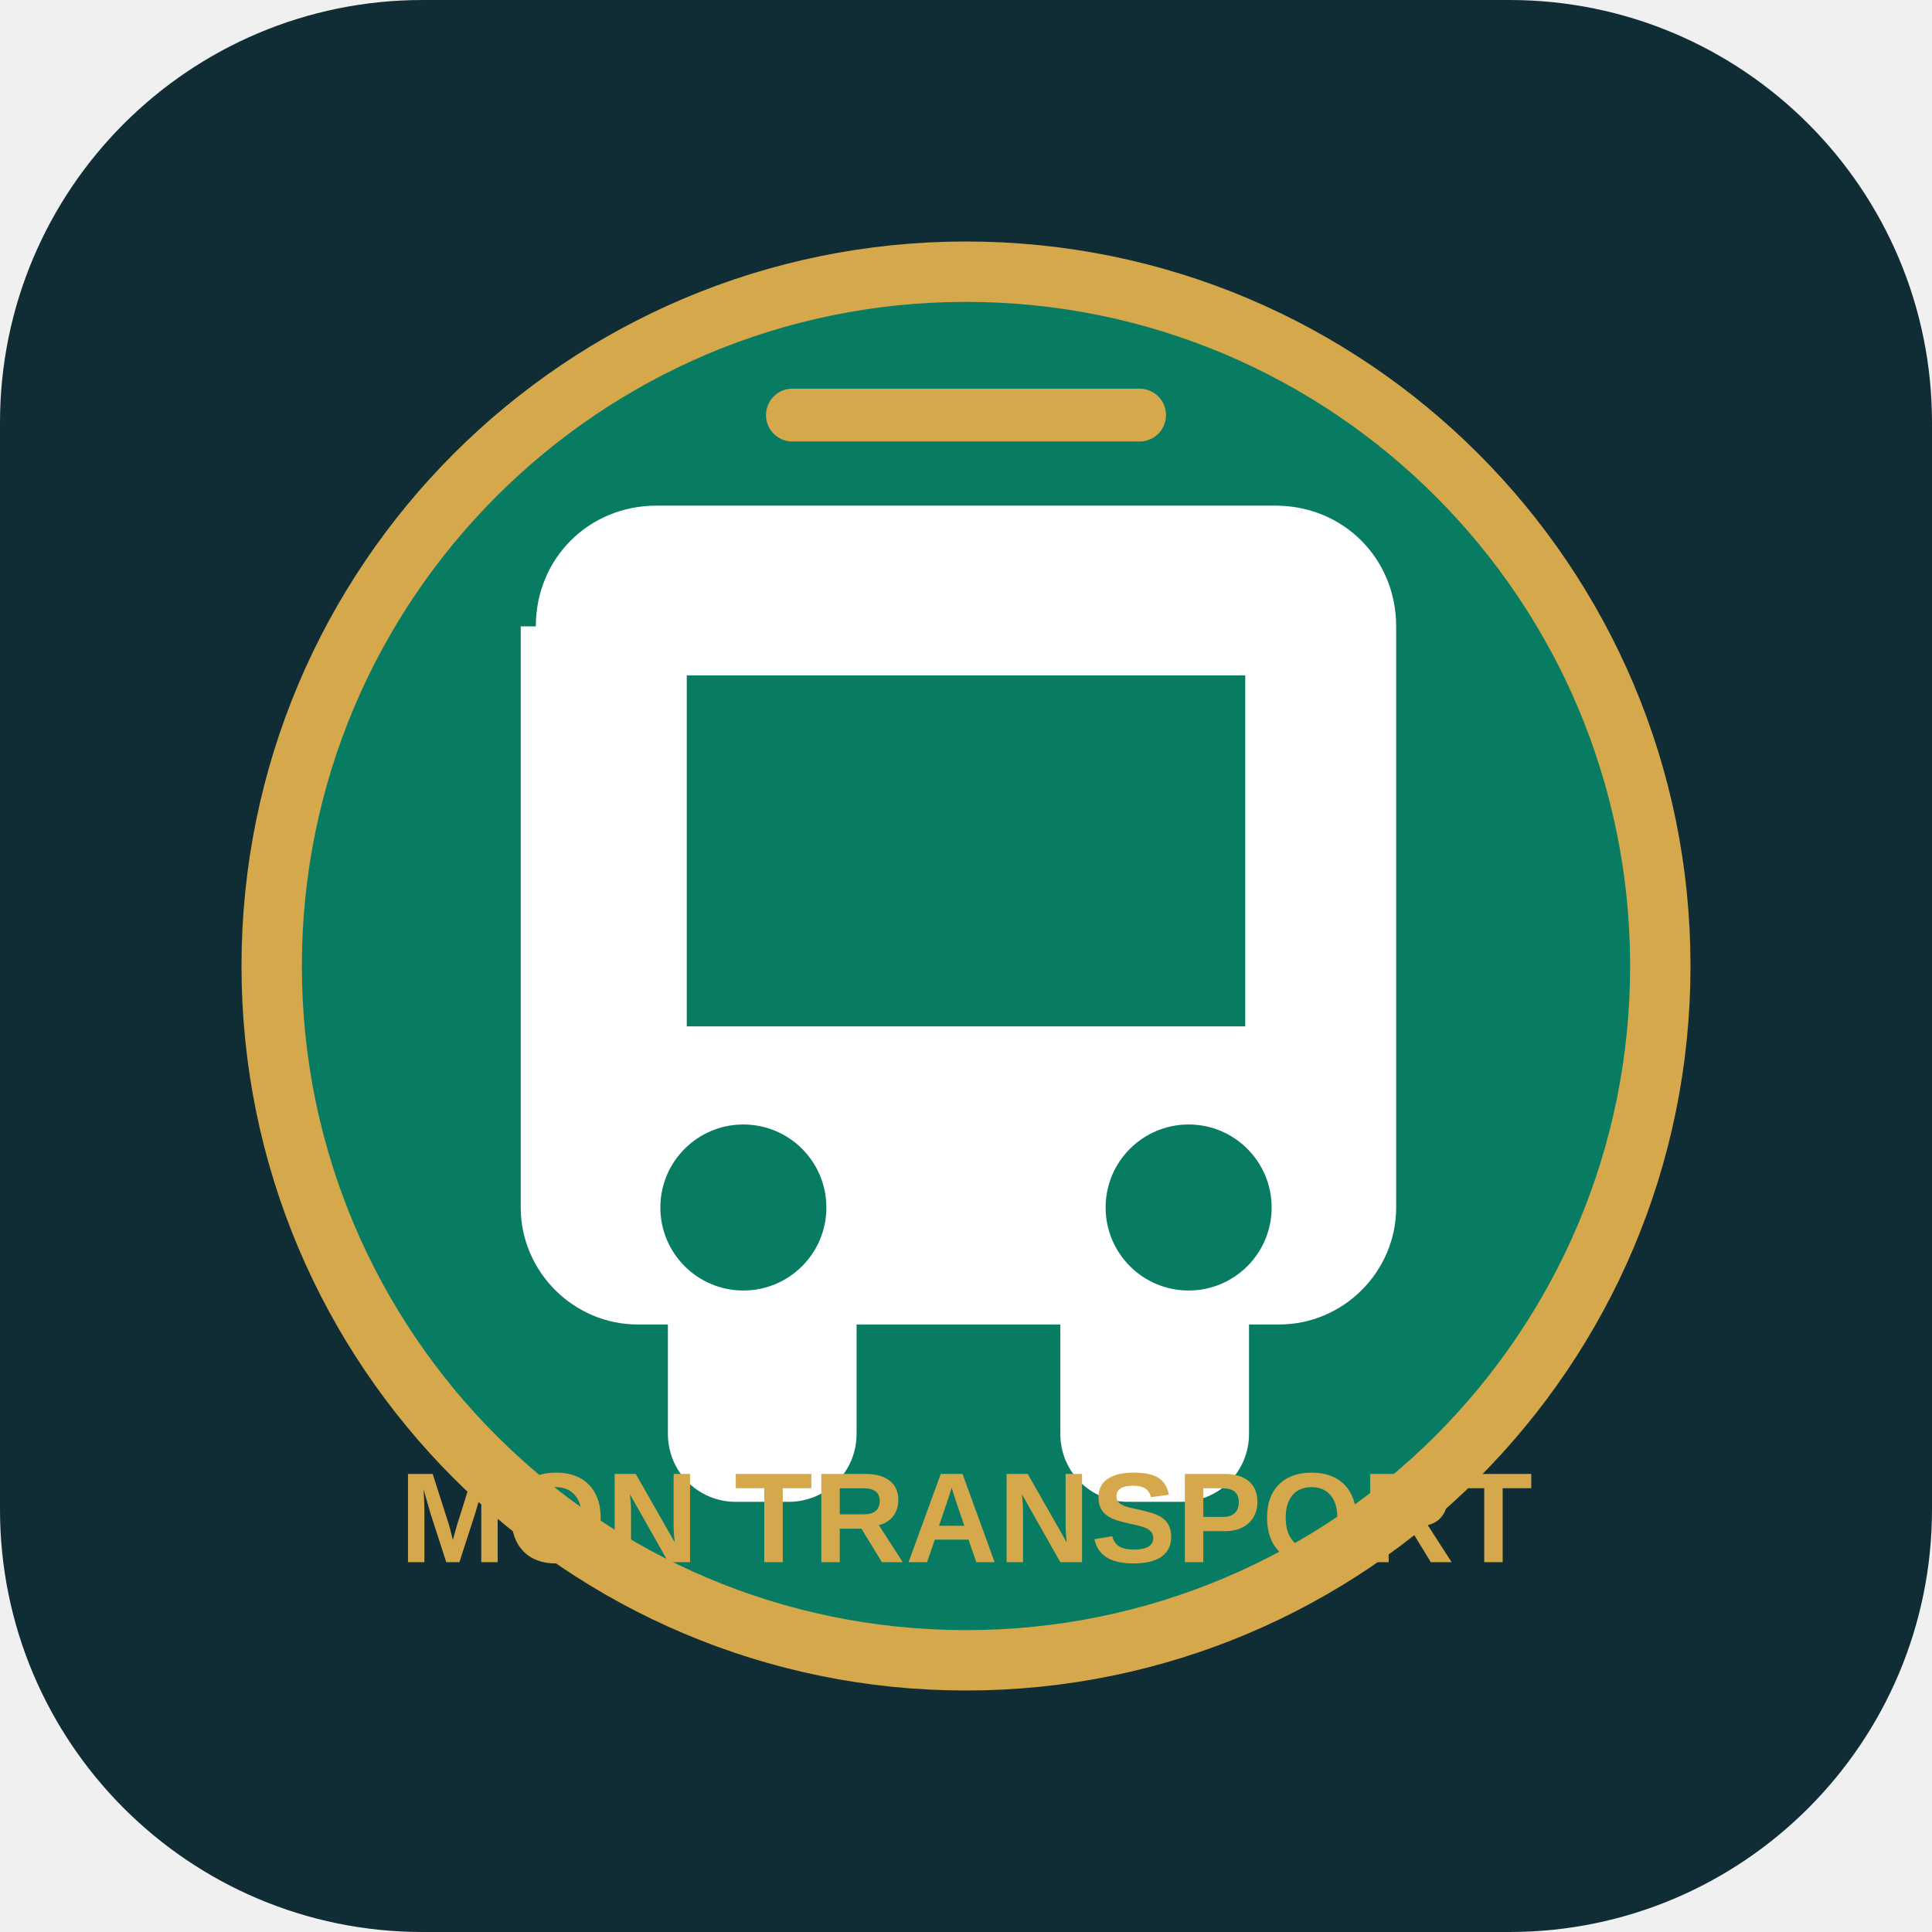
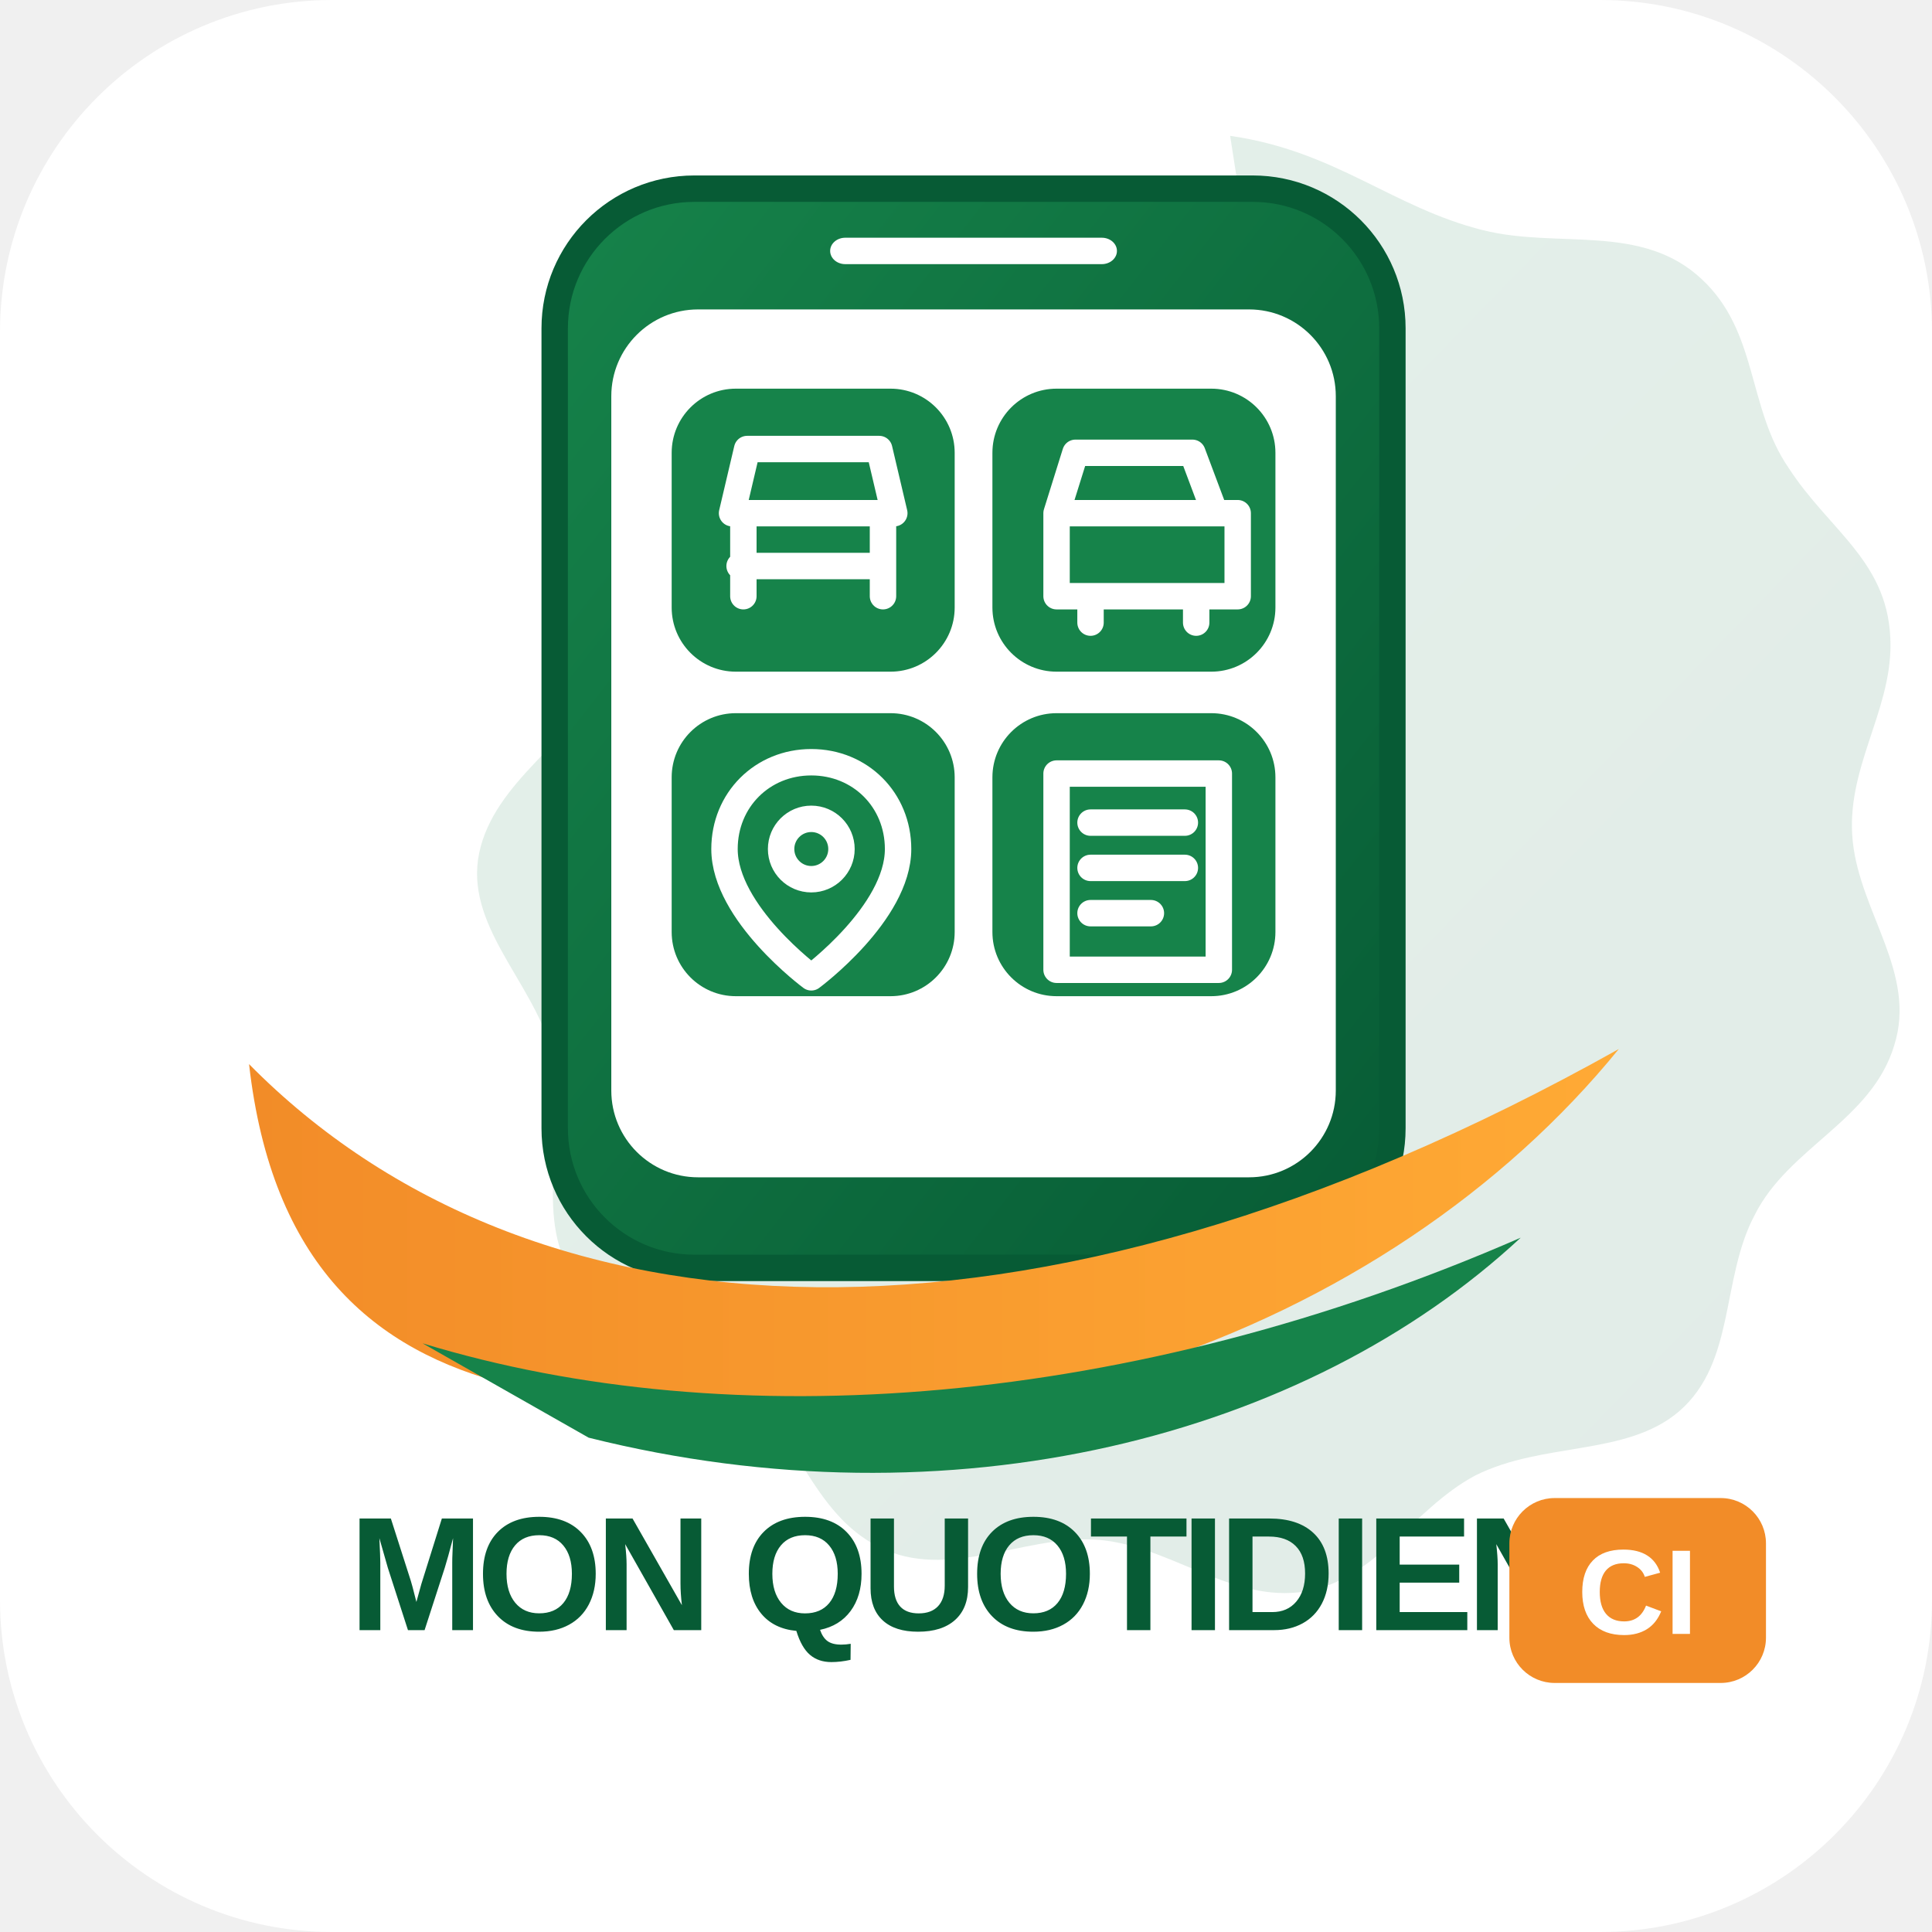
<svg xmlns="http://www.w3.org/2000/svg" viewBox="0 0 512 512">
-   <rect width="512" height="512" rx="112" fill="#102D35" />
-   <circle cx="256" cy="256" r="184" fill="#087C62" stroke="#D5A84B" stroke-width="16" />
-   <path d="M142 166c0-18 14-32 32-32h164c18 0 32 14 32 32v154c0 17-14 31-31 31h-8v29c0 10-8 18-18 18h-14c-10 0-18-8-18-18v-29h-54v29c0 10-8 18-18 18h-14c-10 0-18-8-18-18v-29h-8c-17 0-31-14-31-31V166zm40 13v93h148v-93H182zm15 119a22 22 0 1 0 0 44 22 22 0 0 0 0-44zm118 0a22 22 0 1 0 0 44 22 22 0 0 0 0-44z" fill="#fff" />
-   <path d="M210 110h92" stroke="#D5A84B" stroke-width="14" stroke-linecap="round" />
-   <text x="256" y="414" font-family="Arial,sans-serif" font-size="34" font-weight="700" text-anchor="middle" fill="#D5A84B">MON TRANSPORT</text>
+   <defs>
+     <linearGradient id="g" x1="0" y1="0" x2="1" y2="1">
+       <stop stop-color="#16834A" />
+       <stop offset="1" stop-color="#075B35" />
+     </linearGradient>
+     <linearGradient id="o">
+       <stop stop-color="#F28C28" />
+       <stop offset="1" stop-color="#FFAA35" />
+     </linearGradient>
+   </defs>
+   <rect width="512" height="512" rx="88" fill="#fff" />
+   <path d="M326 36c28 4 43 19 67 25 20 5 42-2 58 13 15 14 12 34 23 50 11 17 27 25 27 47 0 18-12 33-10 52 2 19 17 35 11 54-6 20-28 27-37 45-9 17-5 39-20 52-14 12-36 8-54 17-17 9-27 29-47 31-19 2-35-13-54-14-19-1-39 11-57 2-18-9-22-31-37-43-15-12-37-14-46-32-8-17 1-38-4-57-5-18-23-33-19-52 4-19 25-30 34-47 8-17 5-39 20-52 14-13 36-10 53-20 17-10 26-30 46-34 18-4 35 8 53 8z" fill="url(#g)" opacity=".12" />
+   <g transform="translate(108 45)">
+     <rect x="39" y="5" width="222" height="286" rx="37" fill="url(#g)" stroke="#075B35" stroke-width="7" />
+     <rect x="54" y="37" width="192" height="230" rx="23" fill="#fff" />
+     <rect x="112" y="18" width="76" height="7" rx="4" fill="#fff" />
+     <g fill="#16834A">
+       <rect x="70" y="58" width="75" height="75" rx="17" />
+       <rect x="155" y="58" width="75" height="75" rx="17" />
+       <rect x="70" y="144" width="75" height="75" rx="17" />
+       <rect x="155" y="144" width="75" height="75" rx="17" />
+     </g>
+     <g fill="none" stroke="#fff" stroke-width="7" stroke-linecap="round" stroke-linejoin="round">
+       <path d="M86 91h43l-4-17H90zM89 91v22m37-22v22m-38-8h38" />
+       <path d="M172 91l5-16h31l6 16m-42 0h48v22h-48zM181 113v7m28-7v7" />
+       <path d="M107 157c-13 0-23 10-23 23 0 17 23 34 23 34s23-17 23-34c0-13-10-23-23-23zm0 15a8 8 0 1 0 0 16 8 8 0 0 0 0-16z" />
+       <path d="M172 160h43v52h-43zM181 173h25m-25 12h25m-25 12h16" />
+     </g>
+   </g>
+   <path d="M66 282c74 75 206 84 363-4-61 75-176 119-294 89-36-9-63-32-69-85z" fill="url(#o)" />
+   <path d="M112 356c82 25 188 17 291-28-57 53-151 77-247 53z" fill="#16834A" />
+   <text x="256" y="432" text-anchor="middle" font-family="Arial,Helvetica,sans-serif" font-size="43" font-weight="900" letter-spacing="-2" fill="#075B35">MON QUOTIDIEN</text>
+   <rect x="400" y="397" width="68" height="49" rx="12" fill="#F28C28" />
+   <text x="434" y="433" text-anchor="middle" font-family="Arial,Helvetica,sans-serif" font-size="32" font-weight="900" fill="#fff">CI</text>
</svg>
